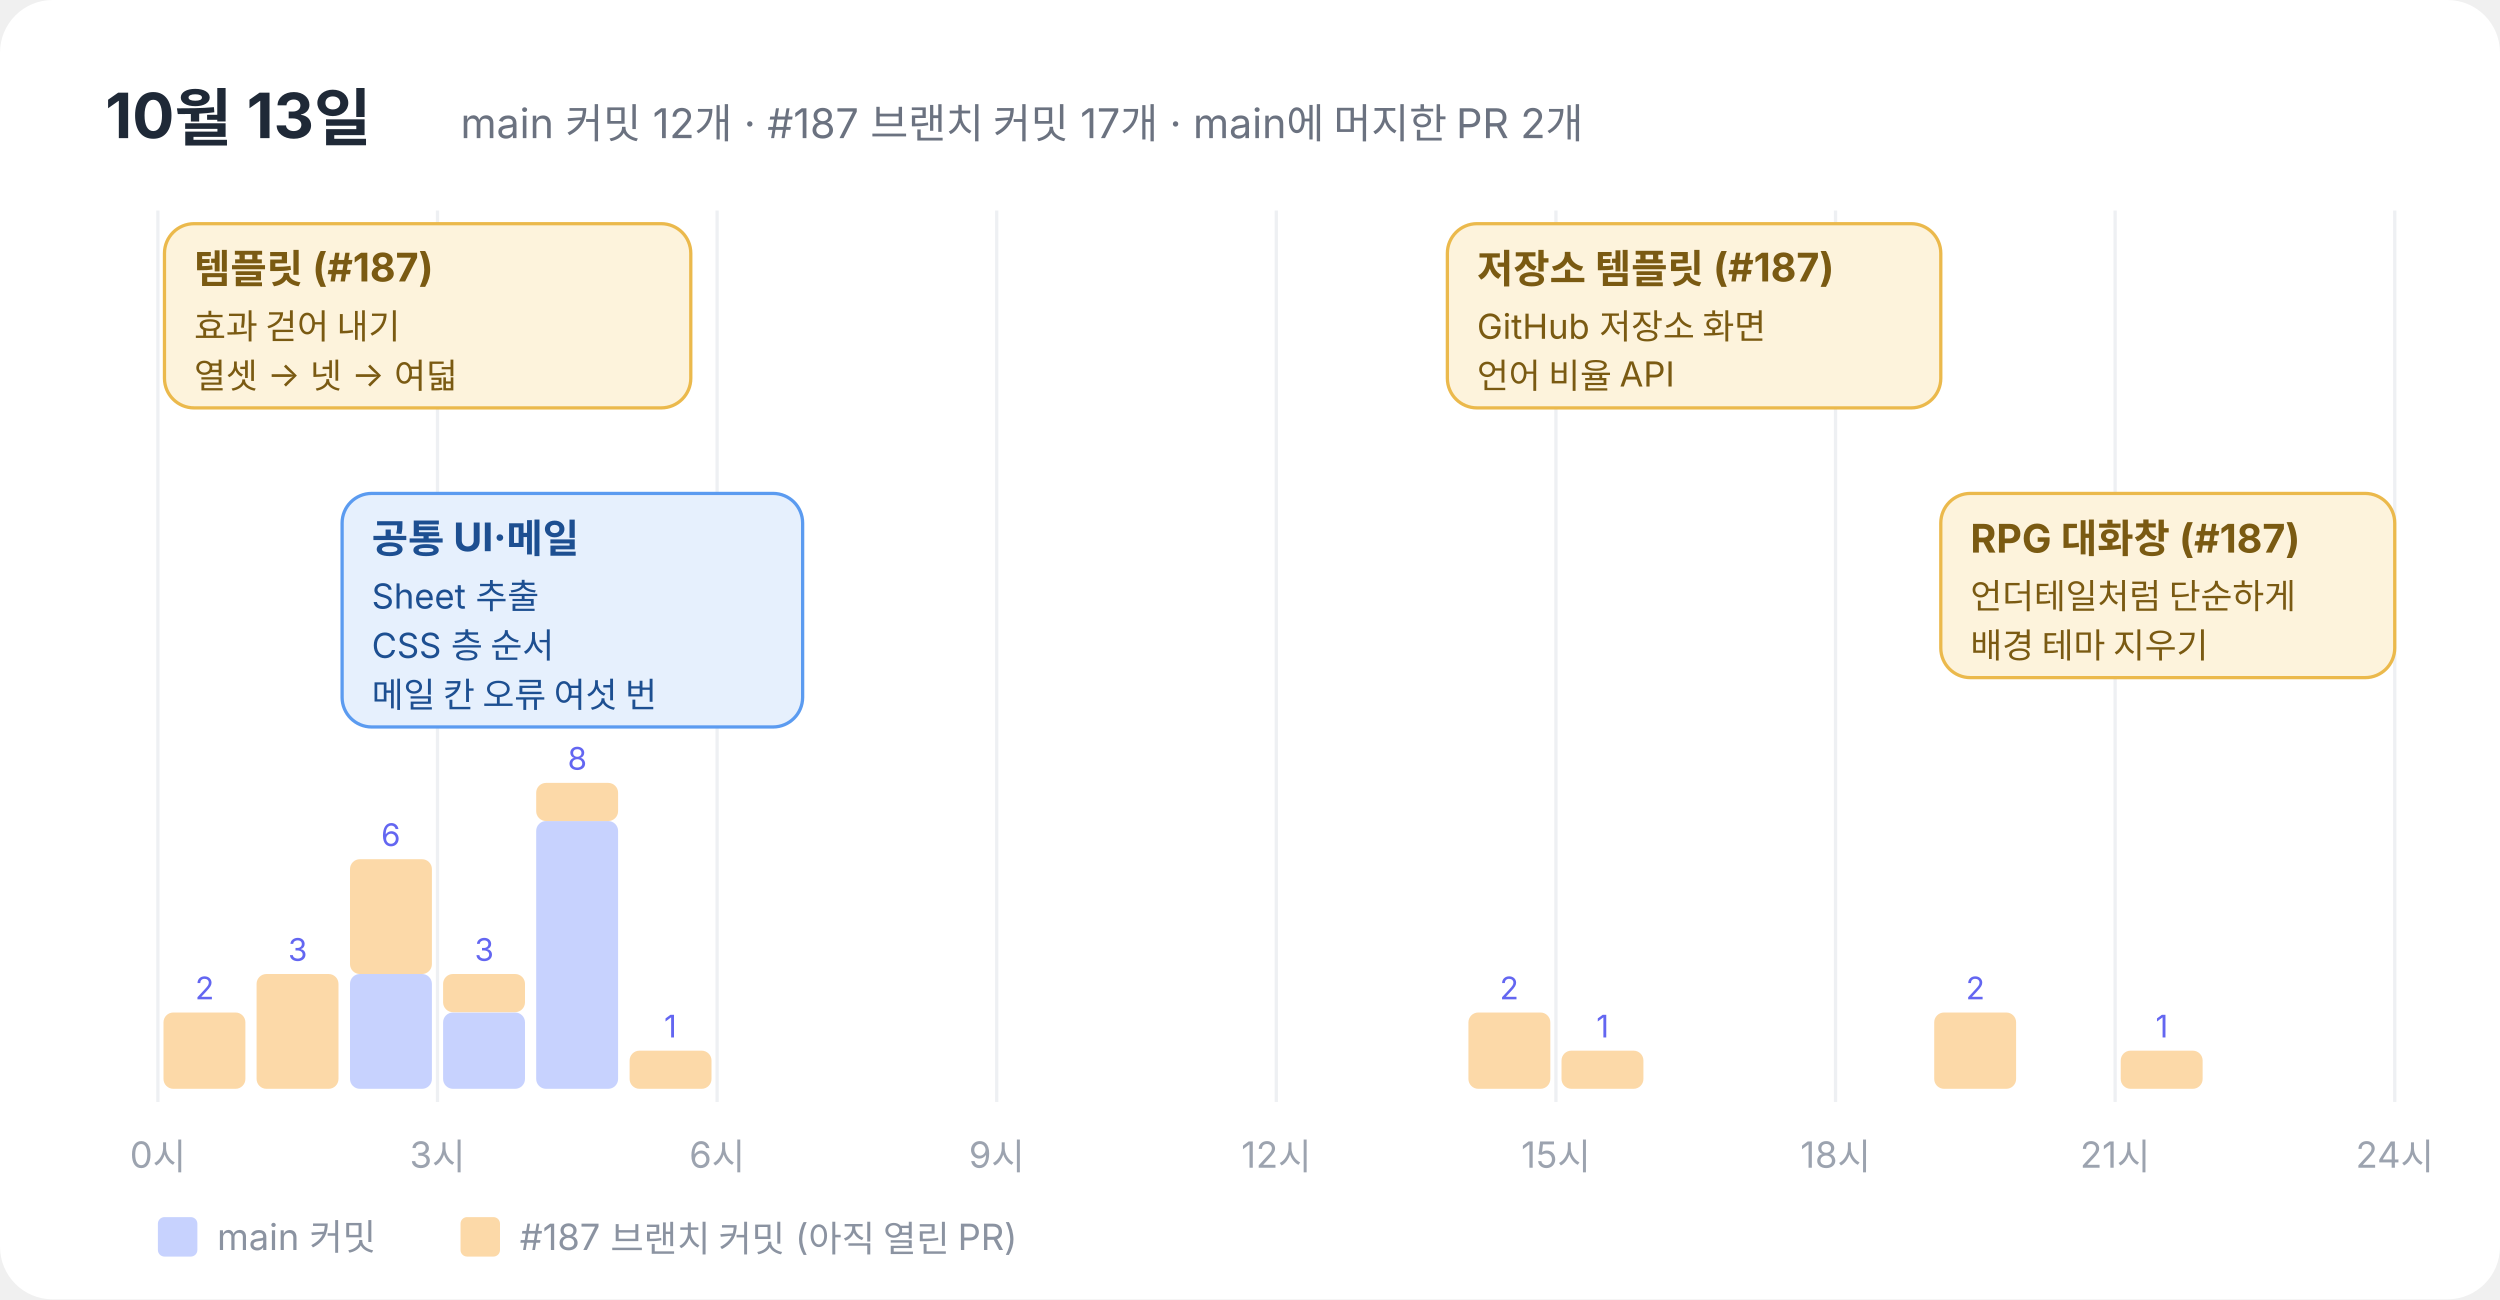
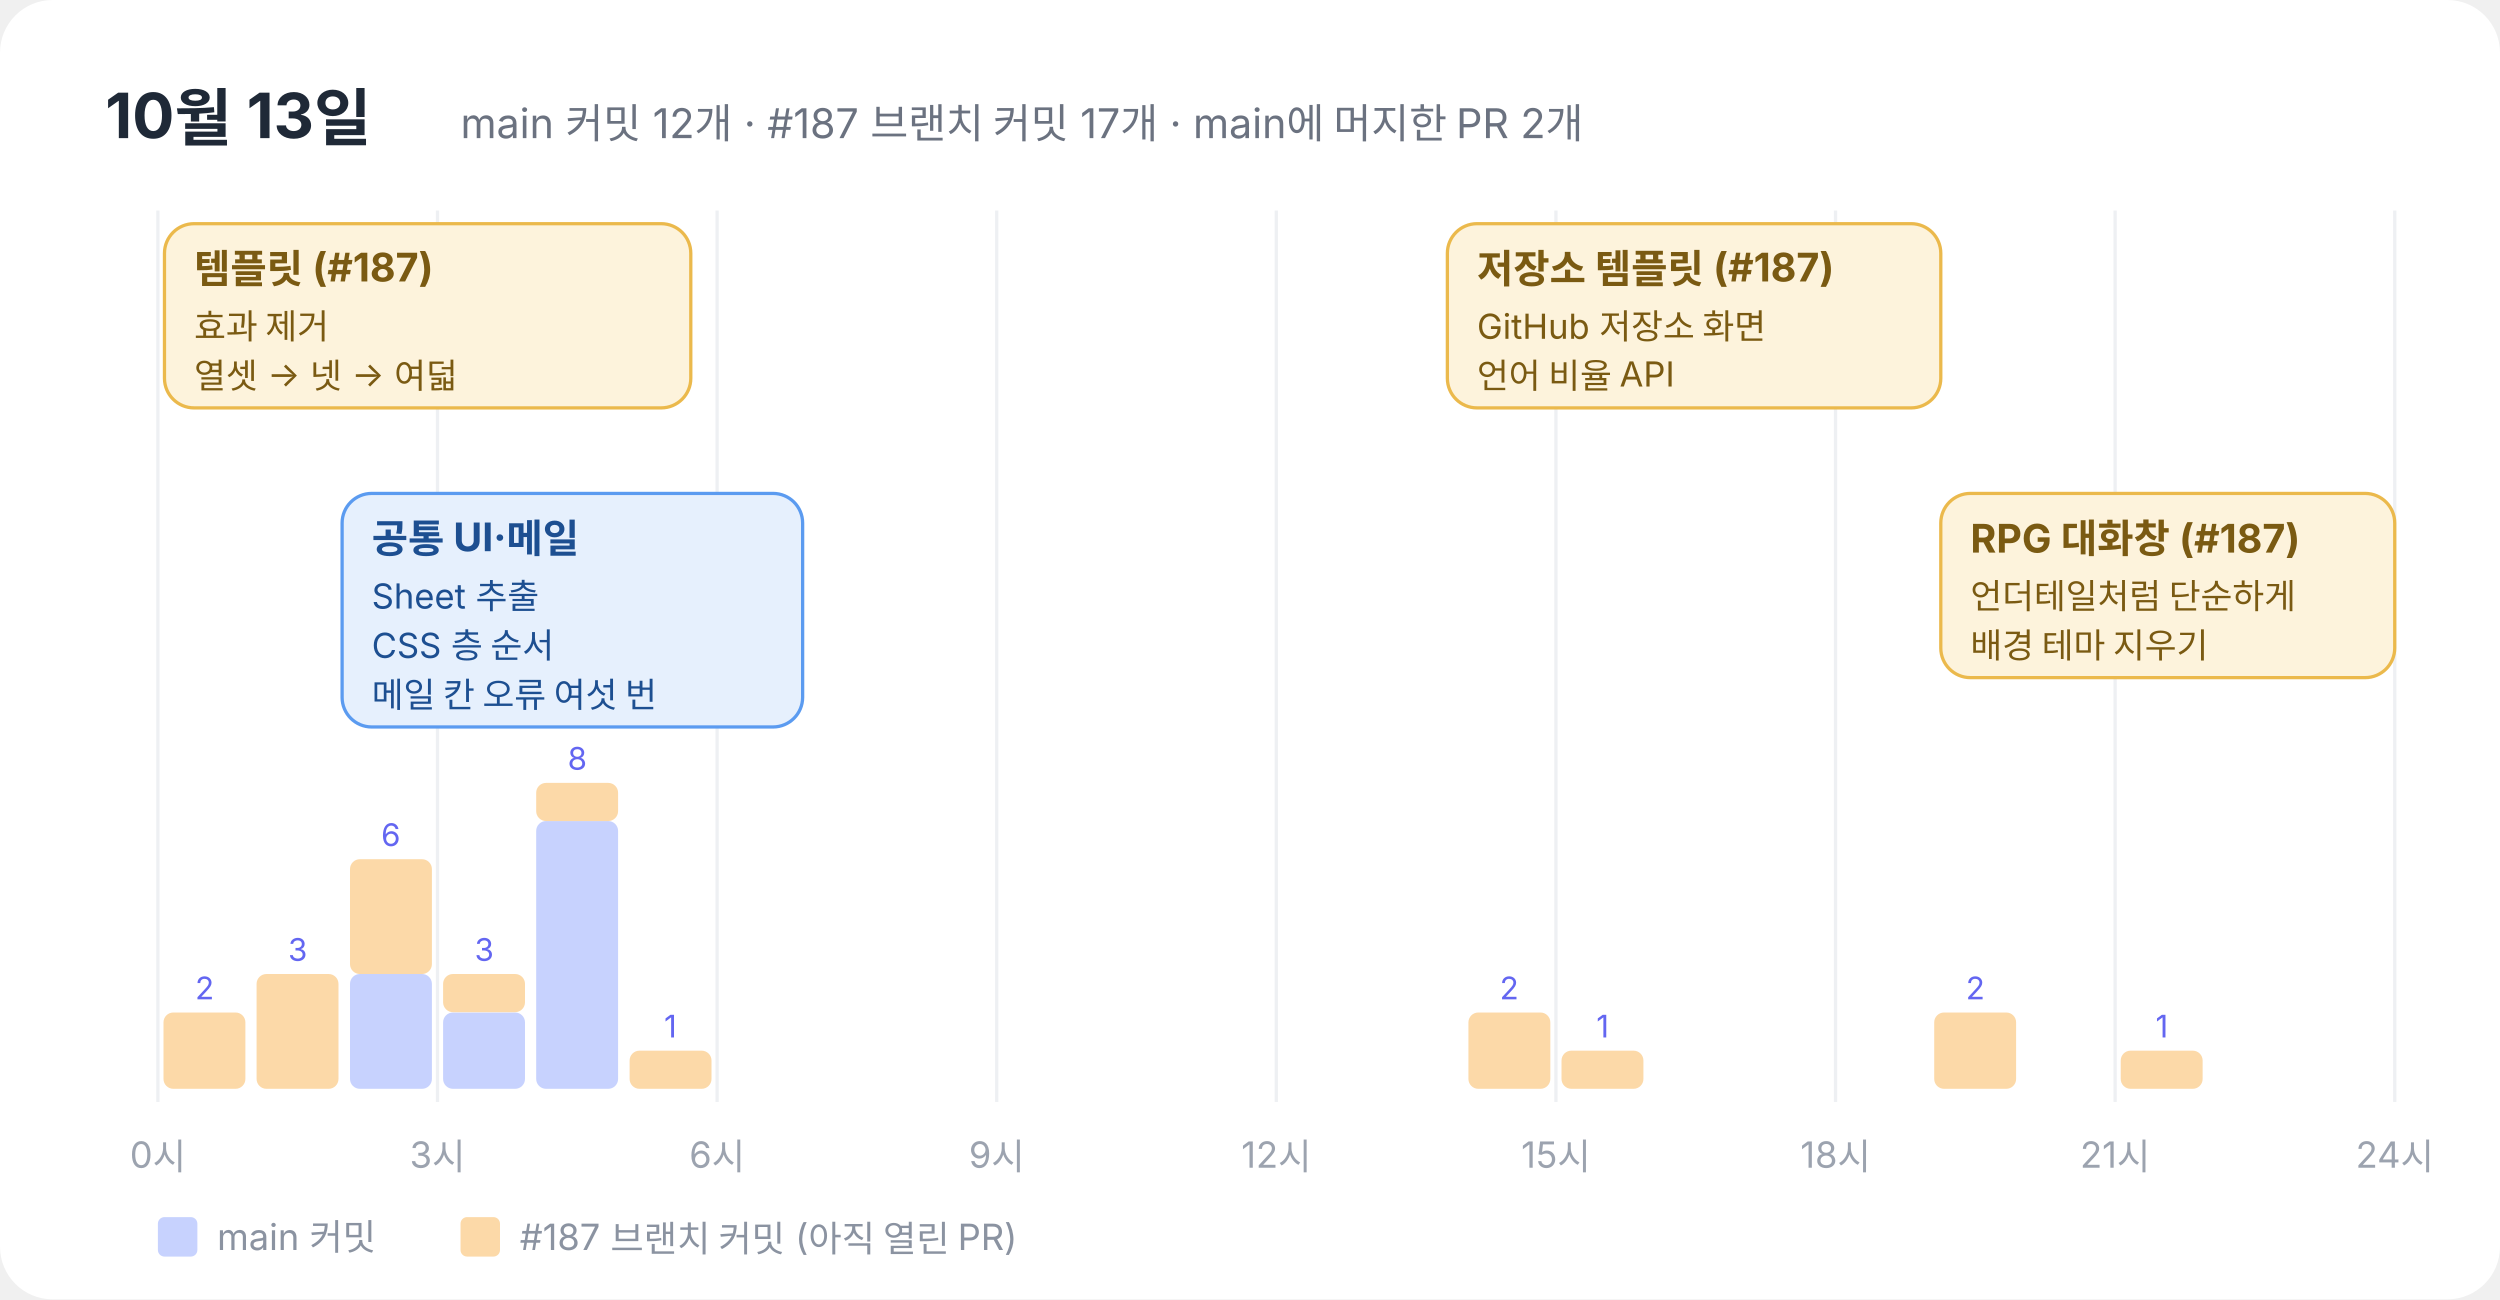
<svg xmlns="http://www.w3.org/2000/svg" viewBox="0 0 760 395" font-family="-apple-system, BlinkMacSystemFont, 'Apple SD Gothic Neo', sans-serif">
  <rect width="760" height="395" rx="16" fill="#ffffff" />
  <text x="32" y="42" font-size="19" font-weight="700" fill="#1f2937">10월 13일</text>
  <text x="140" y="42" font-size="12.5" fill="#6b7280">main 커밋 12개 · #187 브랜치 커밋 17개 · main에 머지한 PR 2개</text>
  <rect x="48" y="370" width="12" height="12" rx="2" fill="#c7d2fe" />
  <text x="66" y="380" font-size="11" fill="#8b93a1">main 커밋</text>
  <rect x="140" y="370" width="12" height="12" rx="2" fill="#fcd9a8" />
  <text x="158" y="380" font-size="11" fill="#8b93a1">#187 브랜치 커밋 (아직 열린 PR)</text>
  <path d="M48.0 64 V335" stroke="#eef0f3" />
  <text x="48.0" y="355" font-size="11" fill="#9ca3af" text-anchor="middle">0시</text>
  <path d="M133.0 64 V335" stroke="#eef0f3" />
  <text x="133.0" y="355" font-size="11" fill="#9ca3af" text-anchor="middle">3시</text>
  <path d="M218.0 64 V335" stroke="#eef0f3" />
  <text x="218.0" y="355" font-size="11" fill="#9ca3af" text-anchor="middle">6시</text>
  <path d="M303.0 64 V335" stroke="#eef0f3" />
  <text x="303.0" y="355" font-size="11" fill="#9ca3af" text-anchor="middle">9시</text>
  <path d="M388.0 64 V335" stroke="#eef0f3" />
  <text x="388.0" y="355" font-size="11" fill="#9ca3af" text-anchor="middle">12시</text>
  <path d="M473.0 64 V335" stroke="#eef0f3" />
  <text x="473.0" y="355" font-size="11" fill="#9ca3af" text-anchor="middle">15시</text>
  <path d="M558.0 64 V335" stroke="#eef0f3" />
  <text x="558.0" y="355" font-size="11" fill="#9ca3af" text-anchor="middle">18시</text>
  <path d="M643.0 64 V335" stroke="#eef0f3" />
  <text x="643.0" y="355" font-size="11" fill="#9ca3af" text-anchor="middle">21시</text>
  <path d="M728.0 64 V335" stroke="#eef0f3" />
  <text x="728.0" y="355" font-size="11" fill="#9ca3af" text-anchor="middle">24시</text>
  <rect x="49.7" y="307.8" width="24.9" height="23.2" rx="3" fill="#fcd9a8" />
  <text x="62.2" y="303.8" font-size="9.5" fill="#6366f1" text-anchor="middle">2</text>
  <rect x="78.0" y="296.1" width="24.9" height="34.9" rx="3" fill="#fcd9a8" />
  <text x="90.5" y="292.1" font-size="9.5" fill="#6366f1" text-anchor="middle">3</text>
  <rect x="106.4" y="296.1" width="24.9" height="34.9" rx="3" fill="#c7d2fe" />
  <rect x="106.4" y="261.2" width="24.9" height="34.9" rx="3" fill="#fcd9a8" />
  <text x="118.8" y="257.2" font-size="9.5" fill="#6366f1" text-anchor="middle">6</text>
  <rect x="134.7" y="307.8" width="24.9" height="23.2" rx="3" fill="#c7d2fe" />
  <rect x="134.7" y="296.1" width="24.9" height="11.6" rx="3" fill="#fcd9a8" />
  <text x="147.2" y="292.1" font-size="9.5" fill="#6366f1" text-anchor="middle">3</text>
  <rect x="163.0" y="249.6" width="24.9" height="81.4" rx="3" fill="#c7d2fe" />
  <rect x="163.0" y="238.0" width="24.9" height="11.6" rx="3" fill="#fcd9a8" />
  <text x="175.5" y="234.0" font-size="9.5" fill="#6366f1" text-anchor="middle">8</text>
  <rect x="191.4" y="319.4" width="24.9" height="11.6" rx="3" fill="#fcd9a8" />
  <text x="203.8" y="315.4" font-size="9.5" fill="#6366f1" text-anchor="middle">1</text>
  <rect x="446.4" y="307.8" width="24.9" height="23.2" rx="3" fill="#fcd9a8" />
  <text x="458.8" y="303.8" font-size="9.5" fill="#6366f1" text-anchor="middle">2</text>
  <rect x="474.7" y="319.4" width="24.9" height="11.6" rx="3" fill="#fcd9a8" />
  <text x="487.2" y="315.4" font-size="9.5" fill="#6366f1" text-anchor="middle">1</text>
  <rect x="588.0" y="307.8" width="24.9" height="23.2" rx="3" fill="#fcd9a8" />
  <text x="600.5" y="303.8" font-size="9.5" fill="#6366f1" text-anchor="middle">2</text>
  <rect x="644.7" y="319.4" width="24.9" height="11.6" rx="3" fill="#fcd9a8" />
  <text x="657.2" y="315.4" font-size="9.5" fill="#6366f1" text-anchor="middle">1</text>
  <rect x="50" y="68" width="160" height="56" rx="9" fill="#fdf3dc" stroke="#ebb94c" />
  <text x="59" y="86" font-size="12" font-weight="700" fill="#7a5a12">템플릿 (#187)</text>
-   <text x="59" y="103" font-size="10.5" fill="#7a5a12">효과 걷어 내기</text>
+   <text x="59" y="103" font-size="10.5" fill="#7a5a12">효과 제거</text>
  <text x="59" y="118" font-size="10.5" fill="#7a5a12">열셋 → 넷 → 여덟</text>
  <rect x="104" y="150" width="140" height="71" rx="9" fill="#e6f0fd" stroke="#5b9bf0" />
  <text x="113" y="168" font-size="12" font-weight="700" fill="#1d4f91">공통 UI·메일</text>
  <text x="113" y="185" font-size="10.5" fill="#1d4f91">Sheet 추출</text>
  <text x="113" y="200" font-size="10.5" fill="#1d4f91">CSS 층 순서</text>
  <text x="113" y="215" font-size="10.5" fill="#1d4f91">메일 칸 오류 여섯 번</text>
  <rect x="440" y="68" width="150" height="56" rx="9" fill="#fdf3dc" stroke="#ebb94c" />
  <text x="449" y="86" font-size="12" font-weight="700" fill="#7a5a12">저장소 템플릿 (#187)</text>
  <text x="449" y="103" font-size="10.5" fill="#7a5a12">GitHub 저장소 화면</text>
  <text x="449" y="118" font-size="10.5" fill="#7a5a12">언어 비율 API</text>
  <rect x="590" y="150" width="138" height="56" rx="9" fill="#fdf3dc" stroke="#ebb94c" />
  <text x="599" y="168" font-size="12" font-weight="700" fill="#7a5a12">RPG 대화창 (#187)</text>
  <text x="599" y="185" font-size="10.5" fill="#7a5a12">언더테일처럼 단순하게</text>
  <text x="599" y="200" font-size="10.5" fill="#7a5a12">배경 테마 지우기</text>
</svg>
